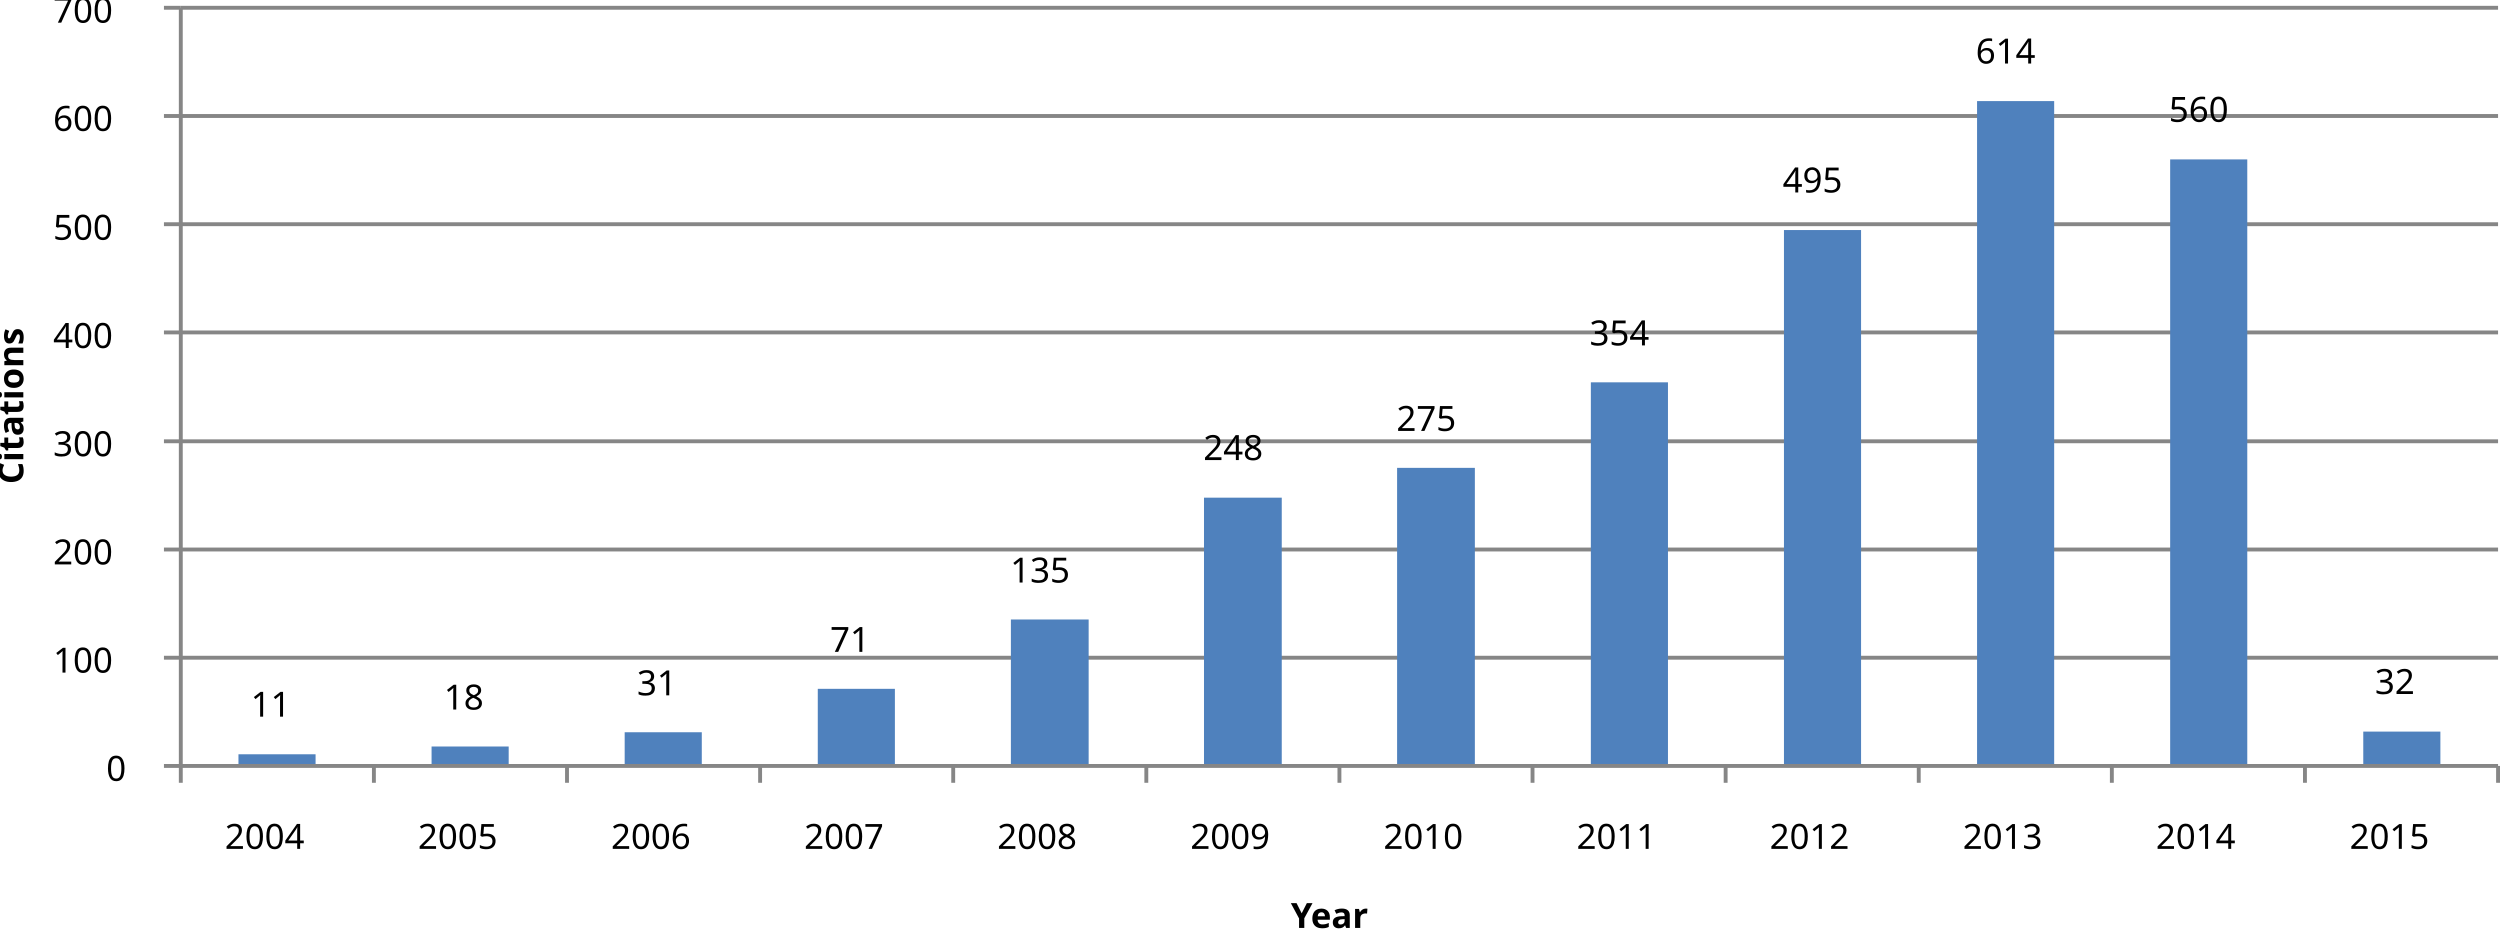
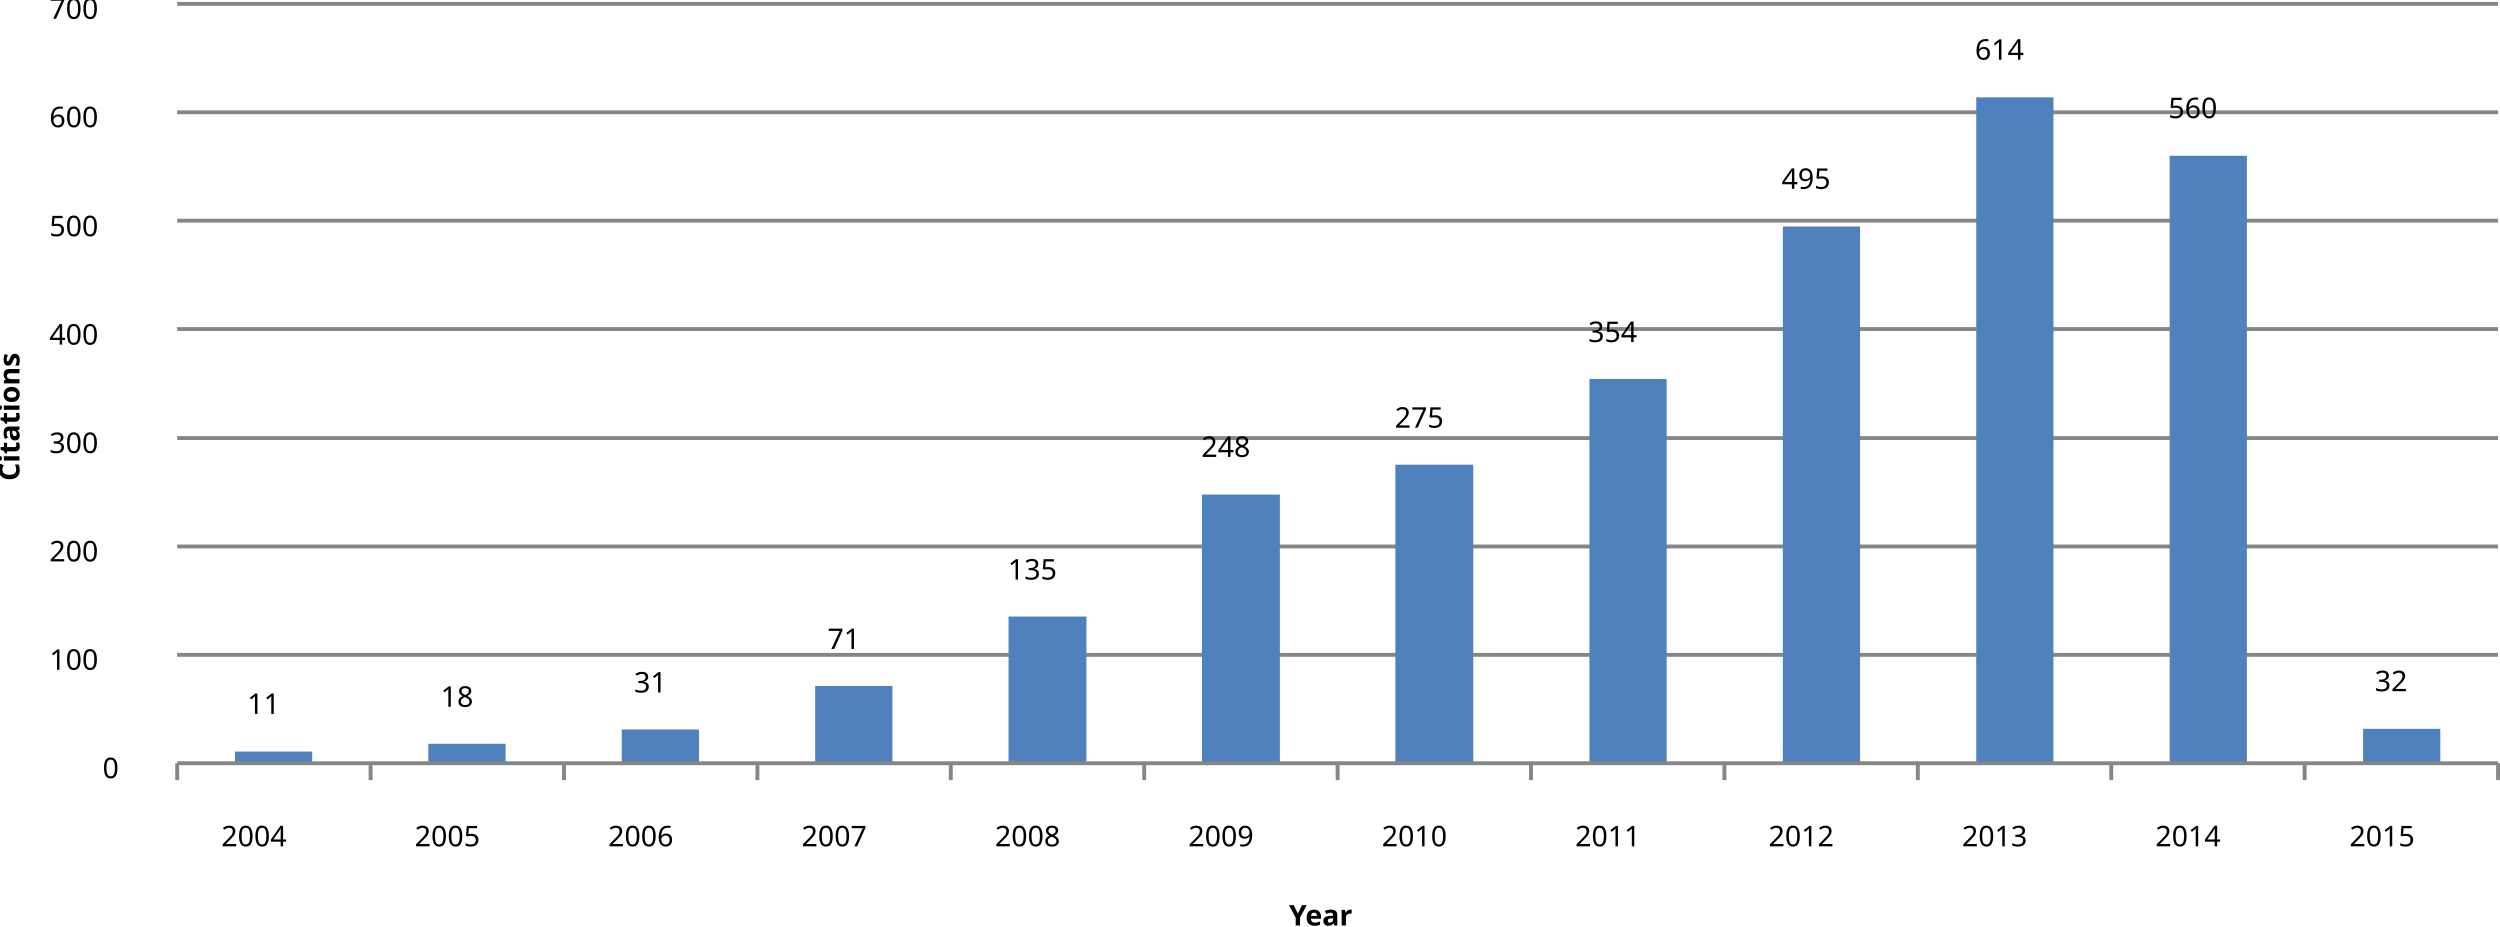
- <svg xmlns="http://www.w3.org/2000/svg" width="3858px" height="1433px" viewBox="0 0 3858 1433" version="1.1">
+ <svg xmlns="http://www.w3.org/2000/svg" width="3852px" height="1427px" viewBox="0 0 3852 1427" version="1.1">
  <defs />
  <g id="Page-1" stroke="none" stroke-width="1" fill="none" fill-rule="evenodd">
-     <g id="citations" transform="translate(-16, -16)">
+     <g id="citations" transform="translate(-13, -13)">
      <g id="Page-1">
-         <g id="Cytoscape-Citations-Jan-2004-to-Feb-2015-from-MedLine.001">
-           <g id="Page_1-Clipped">
-             <g id="Page_1">
-               <path d="M295,1028 L3871,1028 L3871,1034 L295,1034 L295,1028 L295,1028 Z M295,861 L3871,861 L3871,867 L295,867 L295,861 L295,861 Z M295,694 L3871,694 L3871,700 L295,700 L295,694 L295,694 Z M295,526 L3871,526 L3871,532 L295,532 L295,526 L295,526 Z M295,359 L3871,359 L3871,365 L295,365 L295,359 L295,359 Z M295,192 L3871,192 L3871,198 L295,198 L295,192 L295,192 Z M295,25 L3871,25 L3871,31 L295,31 L295,25 L295,25 Z" id="Shape" fill="#868686" />
-               <path d="M3067,172 L3186,172 L3186,1198 L3067,1198 L3067,172 L3067,172 Z M3365,262 L3484,262 L3484,1198 L3365,1198 L3365,262 L3365,262 Z M2769,371 L2888,371 L2888,1198 L2769,1198 L2769,371 L2769,371 Z M2471,606 L2590,606 L2590,1198 L2471,1198 L2471,606 L2471,606 Z M2172,738 L2292,738 L2292,1198 L2172,1198 L2172,738 L2172,738 Z M1874,784 L1994,784 L1994,1198 L1874,1198 L1874,784 L1874,784 Z M1576,972 L1696,972 L1696,1198 L1576,1198 L1576,972 L1576,972 Z M1278,1079 L1397,1079 L1397,1198 L1278,1198 L1278,1079 L1278,1079 Z M3663,1145 L3782,1145 L3782,1198 L3663,1198 L3663,1145 L3663,1145 Z M980,1146 L1099,1146 L1099,1198 L980,1198 L980,1146 L980,1146 Z M682,1168 L801,1168 L801,1198 L682,1198 L682,1168 L682,1168 Z M384,1180 L503,1180 L503,1198 L384,1198 L384,1180 L384,1180 Z" id="Shape" fill="#4F81BD" />
-               <rect id="Rectangle-path" fill="#868686" x="292" y="28" width="6" height="1170" />
-               <path d="M269,1195 L295,1195 L295,1201 L269,1201 L269,1195 L269,1195 Z M269,1028 L295,1028 L295,1034 L269,1034 L269,1028 L269,1028 Z M269,861 L295,861 L295,867 L269,867 L269,861 L269,861 Z M269,694 L295,694 L295,700 L269,700 L269,694 L269,694 Z M269,526 L295,526 L295,532 L269,532 L269,526 L269,526 Z M269,359 L295,359 L295,365 L269,365 L269,359 L269,359 Z M269,192 L295,192 L295,198 L269,198 L269,192 L269,192 Z M269,25 L295,25 L295,31 L269,31 L269,25 L269,25 Z" id="Shape" fill="#868686" />
-               <rect id="Rectangle-path" fill="#868686" x="295" y="1195" width="3576" height="6" />
-               <path d="M298,1198 L298,1224 L292,1224 L292,1198 L298,1198 L298,1198 Z M596,1198 L596,1224 L590,1224 L590,1198 L596,1198 L596,1198 Z M894,1198 L894,1224 L888,1224 L888,1198 L894,1198 L894,1198 Z M1192,1198 L1192,1224 L1186,1224 L1186,1198 L1192,1198 L1192,1198 Z M1490,1198 L1490,1224 L1484,1224 L1484,1198 L1490,1198 L1490,1198 Z M1788,1198 L1788,1224 L1782,1224 L1782,1198 L1788,1198 L1788,1198 Z M2086,1198 L2086,1224 L2080,1224 L2080,1198 L2086,1198 L2086,1198 Z M2384,1198 L2384,1224 L2378,1224 L2378,1198 L2384,1198 L2384,1198 Z M2682,1198 L2682,1224 L2676,1224 L2676,1198 L2682,1198 L2682,1198 Z M2980,1198 L2980,1224 L2974,1224 L2974,1198 L2980,1198 L2980,1198 Z M3278,1198 L3278,1224 L3272,1224 L3272,1198 L3278,1198 L3278,1198 Z M3576,1198 L3576,1224 L3570,1224 L3570,1198 L3576,1198 L3576,1198 Z M3874,1198 L3874,1224 L3868,1224 L3868,1198 L3874,1198 L3874,1198 Z" id="Shape" fill="#868686" />
-               <text id="11" fill="#000000" font-family="Calibri" font-size="53.687" font-weight="normal">
-                 <tspan x="403" y="1122">11</tspan>
-               </text>
-               <text id="18" fill="#000000" font-family="Calibri" font-size="53.687" font-weight="normal">
-                 <tspan x="701" y="1111">18</tspan>
-               </text>
-               <text id="31" fill="#000000" font-family="Calibri" font-size="53.687" font-weight="normal">
-                 <tspan x="999" y="1089">31</tspan>
-               </text>
-               <text id="71" fill="#000000" font-family="Calibri" font-size="53.687" font-weight="normal">
-                 <tspan x="1297" y="1022">71</tspan>
-               </text>
-               <text id="135" fill="#000000" font-family="Calibri" font-size="53.687" font-weight="normal">
-                 <tspan x="1575" y="915">135</tspan>
-               </text>
-               <text id="248" fill="#000000" font-family="Calibri" font-size="53.687" font-weight="normal">
-                 <tspan x="1873" y="726">248</tspan>
-               </text>
-               <text id="275" fill="#000000" font-family="Calibri" font-size="53.687" font-weight="normal">
-                 <tspan x="2171" y="681">275</tspan>
-               </text>
-               <text id="354" fill="#000000" font-family="Calibri" font-size="53.687" font-weight="normal">
-                 <tspan x="2469" y="549">354</tspan>
-               </text>
-               <text id="495" fill="#000000" font-family="Calibri" font-size="53.687" font-weight="normal">
-                 <tspan x="2767" y="313">495</tspan>
-               </text>
-               <text id="614" fill="#000000" font-family="Calibri" font-size="53.687" font-weight="normal">
-                 <tspan x="3065" y="114">614</tspan>
-               </text>
-               <text id="560" fill="#000000" font-family="Calibri" font-size="53.687" font-weight="normal">
-                 <tspan x="3363" y="204">560</tspan>
-               </text>
-               <text id="32" fill="#000000" font-family="Calibri" font-size="53.687" font-weight="normal">
-                 <tspan x="3681" y="1087">32</tspan>
-               </text>
-               <text id="0" fill="#000000" font-family="Calibri" font-size="53.687" font-weight="normal">
-                 <tspan x="180" y="1221">0</tspan>
-               </text>
-               <text id="100" fill="#000000" font-family="Calibri" font-size="53.687" font-weight="normal">
-                 <tspan x="98" y="1054">100</tspan>
-               </text>
-               <text id="200" fill="#000000" font-family="Calibri" font-size="53.687" font-weight="normal">
-                 <tspan x="98" y="887">200</tspan>
-               </text>
-               <text id="300" fill="#000000" font-family="Calibri" font-size="53.687" font-weight="normal">
-                 <tspan x="98" y="720">300</tspan>
-               </text>
-               <text id="400" fill="#000000" font-family="Calibri" font-size="53.687" font-weight="normal">
-                 <tspan x="98" y="553">400</tspan>
-               </text>
-               <text id="500" fill="#000000" font-family="Calibri" font-size="53.687" font-weight="normal">
-                 <tspan x="98" y="386">500</tspan>
-               </text>
-               <text id="600" fill="#000000" font-family="Calibri" font-size="53.687" font-weight="normal">
-                 <tspan x="98" y="218">600</tspan>
-               </text>
-               <text id="700" fill="#000000" font-family="Calibri" font-size="53.687" font-weight="normal">
-                 <tspan x="98" y="51">700</tspan>
-               </text>
-               <text id="2004" fill="#000000" font-family="Calibri" font-size="53.687" font-weight="normal">
-                 <tspan x="363" y="1326">2004</tspan>
-               </text>
-               <text id="2005" fill="#000000" font-family="Calibri" font-size="53.687" font-weight="normal">
-                 <tspan x="661" y="1326">2005</tspan>
-               </text>
-               <text id="2006" fill="#000000" font-family="Calibri" font-size="53.687" font-weight="normal">
-                 <tspan x="959" y="1326">2006</tspan>
-               </text>
-               <text id="2007" fill="#000000" font-family="Calibri" font-size="53.687" font-weight="normal">
-                 <tspan x="1257" y="1326">2007</tspan>
-               </text>
-               <text id="2008" fill="#000000" font-family="Calibri" font-size="53.687" font-weight="normal">
-                 <tspan x="1555" y="1326">2008</tspan>
-               </text>
-               <text id="2009" fill="#000000" font-family="Calibri" font-size="53.687" font-weight="normal">
-                 <tspan x="1853" y="1326">2009</tspan>
-               </text>
-               <text id="2010" fill="#000000" font-family="Calibri" font-size="53.687" font-weight="normal">
-                 <tspan x="2151" y="1326">2010</tspan>
-               </text>
-               <text id="2011" fill="#000000" font-family="Calibri" font-size="53.687" font-weight="normal">
-                 <tspan x="2449" y="1326">2011</tspan>
-               </text>
-               <text id="2012" fill="#000000" font-family="Calibri" font-size="53.687" font-weight="normal">
-                 <tspan x="2747" y="1326">2012</tspan>
-               </text>
-               <text id="2013" fill="#000000" font-family="Calibri" font-size="53.687" font-weight="normal">
-                 <tspan x="3045" y="1326">2013</tspan>
-               </text>
-               <text id="2014" fill="#000000" font-family="Calibri" font-size="53.687" font-weight="normal">
-                 <tspan x="3343" y="1326">2014</tspan>
-               </text>
-               <text id="2015" fill="#000000" font-family="Calibri" font-size="53.687" font-weight="normal">
-                 <tspan x="3642" y="1326">2015</tspan>
-               </text>
-               <g id="Group" transform="translate(33.5, 664.5) rotate(-90) translate(-33.5, -664.5) translate(-65, 632)" font-size="53.687" font-family="Calibri" fill="#000000" font-weight="bold">
-                 <g id="Citations">
-                   <text>
-                     <tspan x="0" y="51">Citations</tspan>
+         <g id="citations">
+           <g id="Page-1">
+             <g id="Cytoscape-Citations-Jan-2004-to-Feb-2015-from-MedLine.001">
+               <g id="Page_1-Clipped">
+                 <g id="Page_1">
+                   <path d="M286,1019 L3862,1019 L3862,1025 L286,1025 L286,1019 L286,1019 Z M286,852 L3862,852 L3862,858 L286,858 L286,852 L286,852 Z M286,685 L3862,685 L3862,691 L286,691 L286,685 L286,685 Z M286,517 L3862,517 L3862,523 L286,523 L286,517 L286,517 Z M286,350 L3862,350 L3862,356 L286,356 L286,350 L286,350 Z M286,183 L3862,183 L3862,189 L286,189 L286,183 L286,183 Z M286,16 L3862,16 L3862,22 L286,22 L286,16 L286,16 Z" id="Shape" fill="#868686" />
+                   <path d="M3058,163 L3177,163 L3177,1189 L3058,1189 L3058,163 L3058,163 Z M3356,253 L3475,253 L3475,1189 L3356,1189 L3356,253 L3356,253 Z M2760,362 L2879,362 L2879,1189 L2760,1189 L2760,362 L2760,362 Z M2462,597 L2581,597 L2581,1189 L2462,1189 L2462,597 L2462,597 Z M2163,729 L2283,729 L2283,1189 L2163,1189 L2163,729 L2163,729 Z M1865,775 L1985,775 L1985,1189 L1865,1189 L1865,775 L1865,775 Z M1567,963 L1687,963 L1687,1189 L1567,1189 L1567,963 L1567,963 Z M1269,1070 L1388,1070 L1388,1189 L1269,1189 L1269,1070 L1269,1070 Z M3654,1136 L3773,1136 L3773,1189 L3654,1189 L3654,1136 L3654,1136 Z M971,1137 L1090,1137 L1090,1189 L971,1189 L971,1137 L971,1137 Z M673,1159 L792,1159 L792,1189 L673,1189 L673,1159 L673,1159 Z M375,1171 L494,1171 L494,1189 L375,1189 L375,1171 L375,1171 Z" id="Shape" fill="#4F81BD" />
+                   <rect id="Rectangle-path" fill="#868686" x="286" y="1186" width="3576" height="6" />
+                   <path d="M289,1189 L289,1215 L283,1215 L283,1189 L289,1189 L289,1189 Z M587,1189 L587,1215 L581,1215 L581,1189 L587,1189 L587,1189 Z M885,1189 L885,1215 L879,1215 L879,1189 L885,1189 L885,1189 Z M1183,1189 L1183,1215 L1177,1215 L1177,1189 L1183,1189 L1183,1189 Z M1481,1189 L1481,1215 L1475,1215 L1475,1189 L1481,1189 L1481,1189 Z M1779,1189 L1779,1215 L1773,1215 L1773,1189 L1779,1189 L1779,1189 Z M2077,1189 L2077,1215 L2071,1215 L2071,1189 L2077,1189 L2077,1189 Z M2375,1189 L2375,1215 L2369,1215 L2369,1189 L2375,1189 L2375,1189 Z M2673,1189 L2673,1215 L2667,1215 L2667,1189 L2673,1189 L2673,1189 Z M2971,1189 L2971,1215 L2965,1215 L2965,1189 L2971,1189 L2971,1189 Z M3269,1189 L3269,1215 L3263,1215 L3263,1189 L3269,1189 L3269,1189 Z M3567,1189 L3567,1215 L3561,1215 L3561,1189 L3567,1189 L3567,1189 Z M3865,1189 L3865,1215 L3859,1215 L3859,1189 L3865,1189 L3865,1189 Z" id="Shape" fill="#868686" />
+                   <text id="11" fill="#000000" font-family="Calibri" font-size="43.98" font-weight="normal">
+                     <tspan x="394" y="1113">11</tspan>
+                   </text>
+                   <text id="18" fill="#000000" font-family="Calibri" font-size="43.98" font-weight="normal">
+                     <tspan x="692" y="1102">18</tspan>
+                   </text>
+                   <text id="31" fill="#000000" font-family="Calibri" font-size="43.98" font-weight="normal">
+                     <tspan x="990" y="1080">31</tspan>
+                   </text>
+                   <text id="71" fill="#000000" font-family="Calibri" font-size="43.98" font-weight="normal">
+                     <tspan x="1288" y="1013">71</tspan>
+                   </text>
+                   <text id="135" fill="#000000" font-family="Calibri" font-size="43.98" font-weight="normal">
+                     <tspan x="1566" y="906">135</tspan>
+                   </text>
+                   <text id="248" fill="#000000" font-family="Calibri" font-size="43.98" font-weight="normal">
+                     <tspan x="1864" y="717">248</tspan>
+                   </text>
+                   <text id="275" fill="#000000" font-family="Calibri" font-size="43.98" font-weight="normal">
+                     <tspan x="2162" y="672">275</tspan>
+                   </text>
+                   <text id="354" fill="#000000" font-family="Calibri" font-size="43.98" font-weight="normal">
+                     <tspan x="2460" y="540">354</tspan>
+                   </text>
+                   <text id="495" fill="#000000" font-family="Calibri" font-size="43.98" font-weight="normal">
+                     <tspan x="2758" y="304">495</tspan>
+                   </text>
+                   <text id="614" fill="#000000" font-family="Calibri" font-size="43.98" font-weight="normal">
+                     <tspan x="3056" y="105">614</tspan>
+                   </text>
+                   <text id="560" fill="#000000" font-family="Calibri" font-size="43.98" font-weight="normal">
+                     <tspan x="3354" y="195">560</tspan>
+                   </text>
+                   <text id="32" fill="#000000" font-family="Calibri" font-size="43.98" font-weight="normal">
+                     <tspan x="3672" y="1078">32</tspan>
+                   </text>
+                   <text id="0" fill="#000000" font-family="Calibri" font-size="43.98" font-weight="normal">
+                     <tspan x="171" y="1212">0</tspan>
+                   </text>
+                   <text id="100" fill="#000000" font-family="Calibri" font-size="43.98" font-weight="normal">
+                     <tspan x="89" y="1045">100</tspan>
+                   </text>
+                   <text id="200" fill="#000000" font-family="Calibri" font-size="43.98" font-weight="normal">
+                     <tspan x="89" y="878">200</tspan>
+                   </text>
+                   <text id="300" fill="#000000" font-family="Calibri" font-size="43.98" font-weight="normal">
+                     <tspan x="89" y="711">300</tspan>
+                   </text>
+                   <text id="400" fill="#000000" font-family="Calibri" font-size="43.98" font-weight="normal">
+                     <tspan x="89" y="544">400</tspan>
+                   </text>
+                   <text id="500" fill="#000000" font-family="Calibri" font-size="43.98" font-weight="normal">
+                     <tspan x="89" y="377">500</tspan>
+                   </text>
+                   <text id="600" fill="#000000" font-family="Calibri" font-size="43.98" font-weight="normal">
+                     <tspan x="89" y="209">600</tspan>
+                   </text>
+                   <text id="700" fill="#000000" font-family="Calibri" font-size="43.98" font-weight="normal">
+                     <tspan x="89" y="42">700</tspan>
+                   </text>
+                   <text id="2004" fill="#000000" font-family="Calibri" font-size="43.98" font-weight="normal">
+                     <tspan x="354" y="1317">2004</tspan>
+                   </text>
+                   <text id="2005" fill="#000000" font-family="Calibri" font-size="43.98" font-weight="normal">
+                     <tspan x="652" y="1317">2005</tspan>
+                   </text>
+                   <text id="2006" fill="#000000" font-family="Calibri" font-size="43.98" font-weight="normal">
+                     <tspan x="950" y="1317">2006</tspan>
+                   </text>
+                   <text id="2007" fill="#000000" font-family="Calibri" font-size="43.98" font-weight="normal">
+                     <tspan x="1248" y="1317">2007</tspan>
+                   </text>
+                   <text id="2008" fill="#000000" font-family="Calibri" font-size="43.98" font-weight="normal">
+                     <tspan x="1546" y="1317">2008</tspan>
+                   </text>
+                   <text id="2009" fill="#000000" font-family="Calibri" font-size="43.98" font-weight="normal">
+                     <tspan x="1844" y="1317">2009</tspan>
+                   </text>
+                   <text id="2010" fill="#000000" font-family="Calibri" font-size="43.98" font-weight="normal">
+                     <tspan x="2142" y="1317">2010</tspan>
+                   </text>
+                   <text id="2011" fill="#000000" font-family="Calibri" font-size="43.98" font-weight="normal">
+                     <tspan x="2440" y="1317">2011</tspan>
+                   </text>
+                   <text id="2012" fill="#000000" font-family="Calibri" font-size="43.98" font-weight="normal">
+                     <tspan x="2738" y="1317">2012</tspan>
+                   </text>
+                   <text id="2013" fill="#000000" font-family="Calibri" font-size="43.98" font-weight="normal">
+                     <tspan x="3036" y="1317">2013</tspan>
+                   </text>
+                   <text id="2014" fill="#000000" font-family="Calibri" font-size="43.98" font-weight="normal">
+                     <tspan x="3334" y="1317">2014</tspan>
+                   </text>
+                   <text id="2015" fill="#000000" font-family="Calibri" font-size="43.98" font-weight="normal">
+                     <tspan x="3633" y="1317">2015</tspan>
+                   </text>
+                   <g id="Group" transform="translate(28, 673) rotate(-90) translate(-28, -673) translate(-53, 646)" font-size="43.98" font-family="Calibri" fill="#000000" font-weight="bold">
+                     <g id="Citations">
+                       <text>
+                         <tspan x="0" y="42">Citations</tspan>
+                       </text>
+                     </g>
+                   </g>
+                   <text id="Year" fill="#000000" font-family="Calibri" font-size="43.98" font-weight="bold">
+                     <tspan x="1999" y="1439">Year</tspan>
                  </text>
                </g>
              </g>
-               <text id="Year" fill="#000000" font-family="Calibri" font-size="53.687" font-weight="bold">
-                 <tspan x="2008" y="1448">Year</tspan>
-               </text>
            </g>
          </g>
        </g>
      </g>
    </g>
  </g>
</svg>
